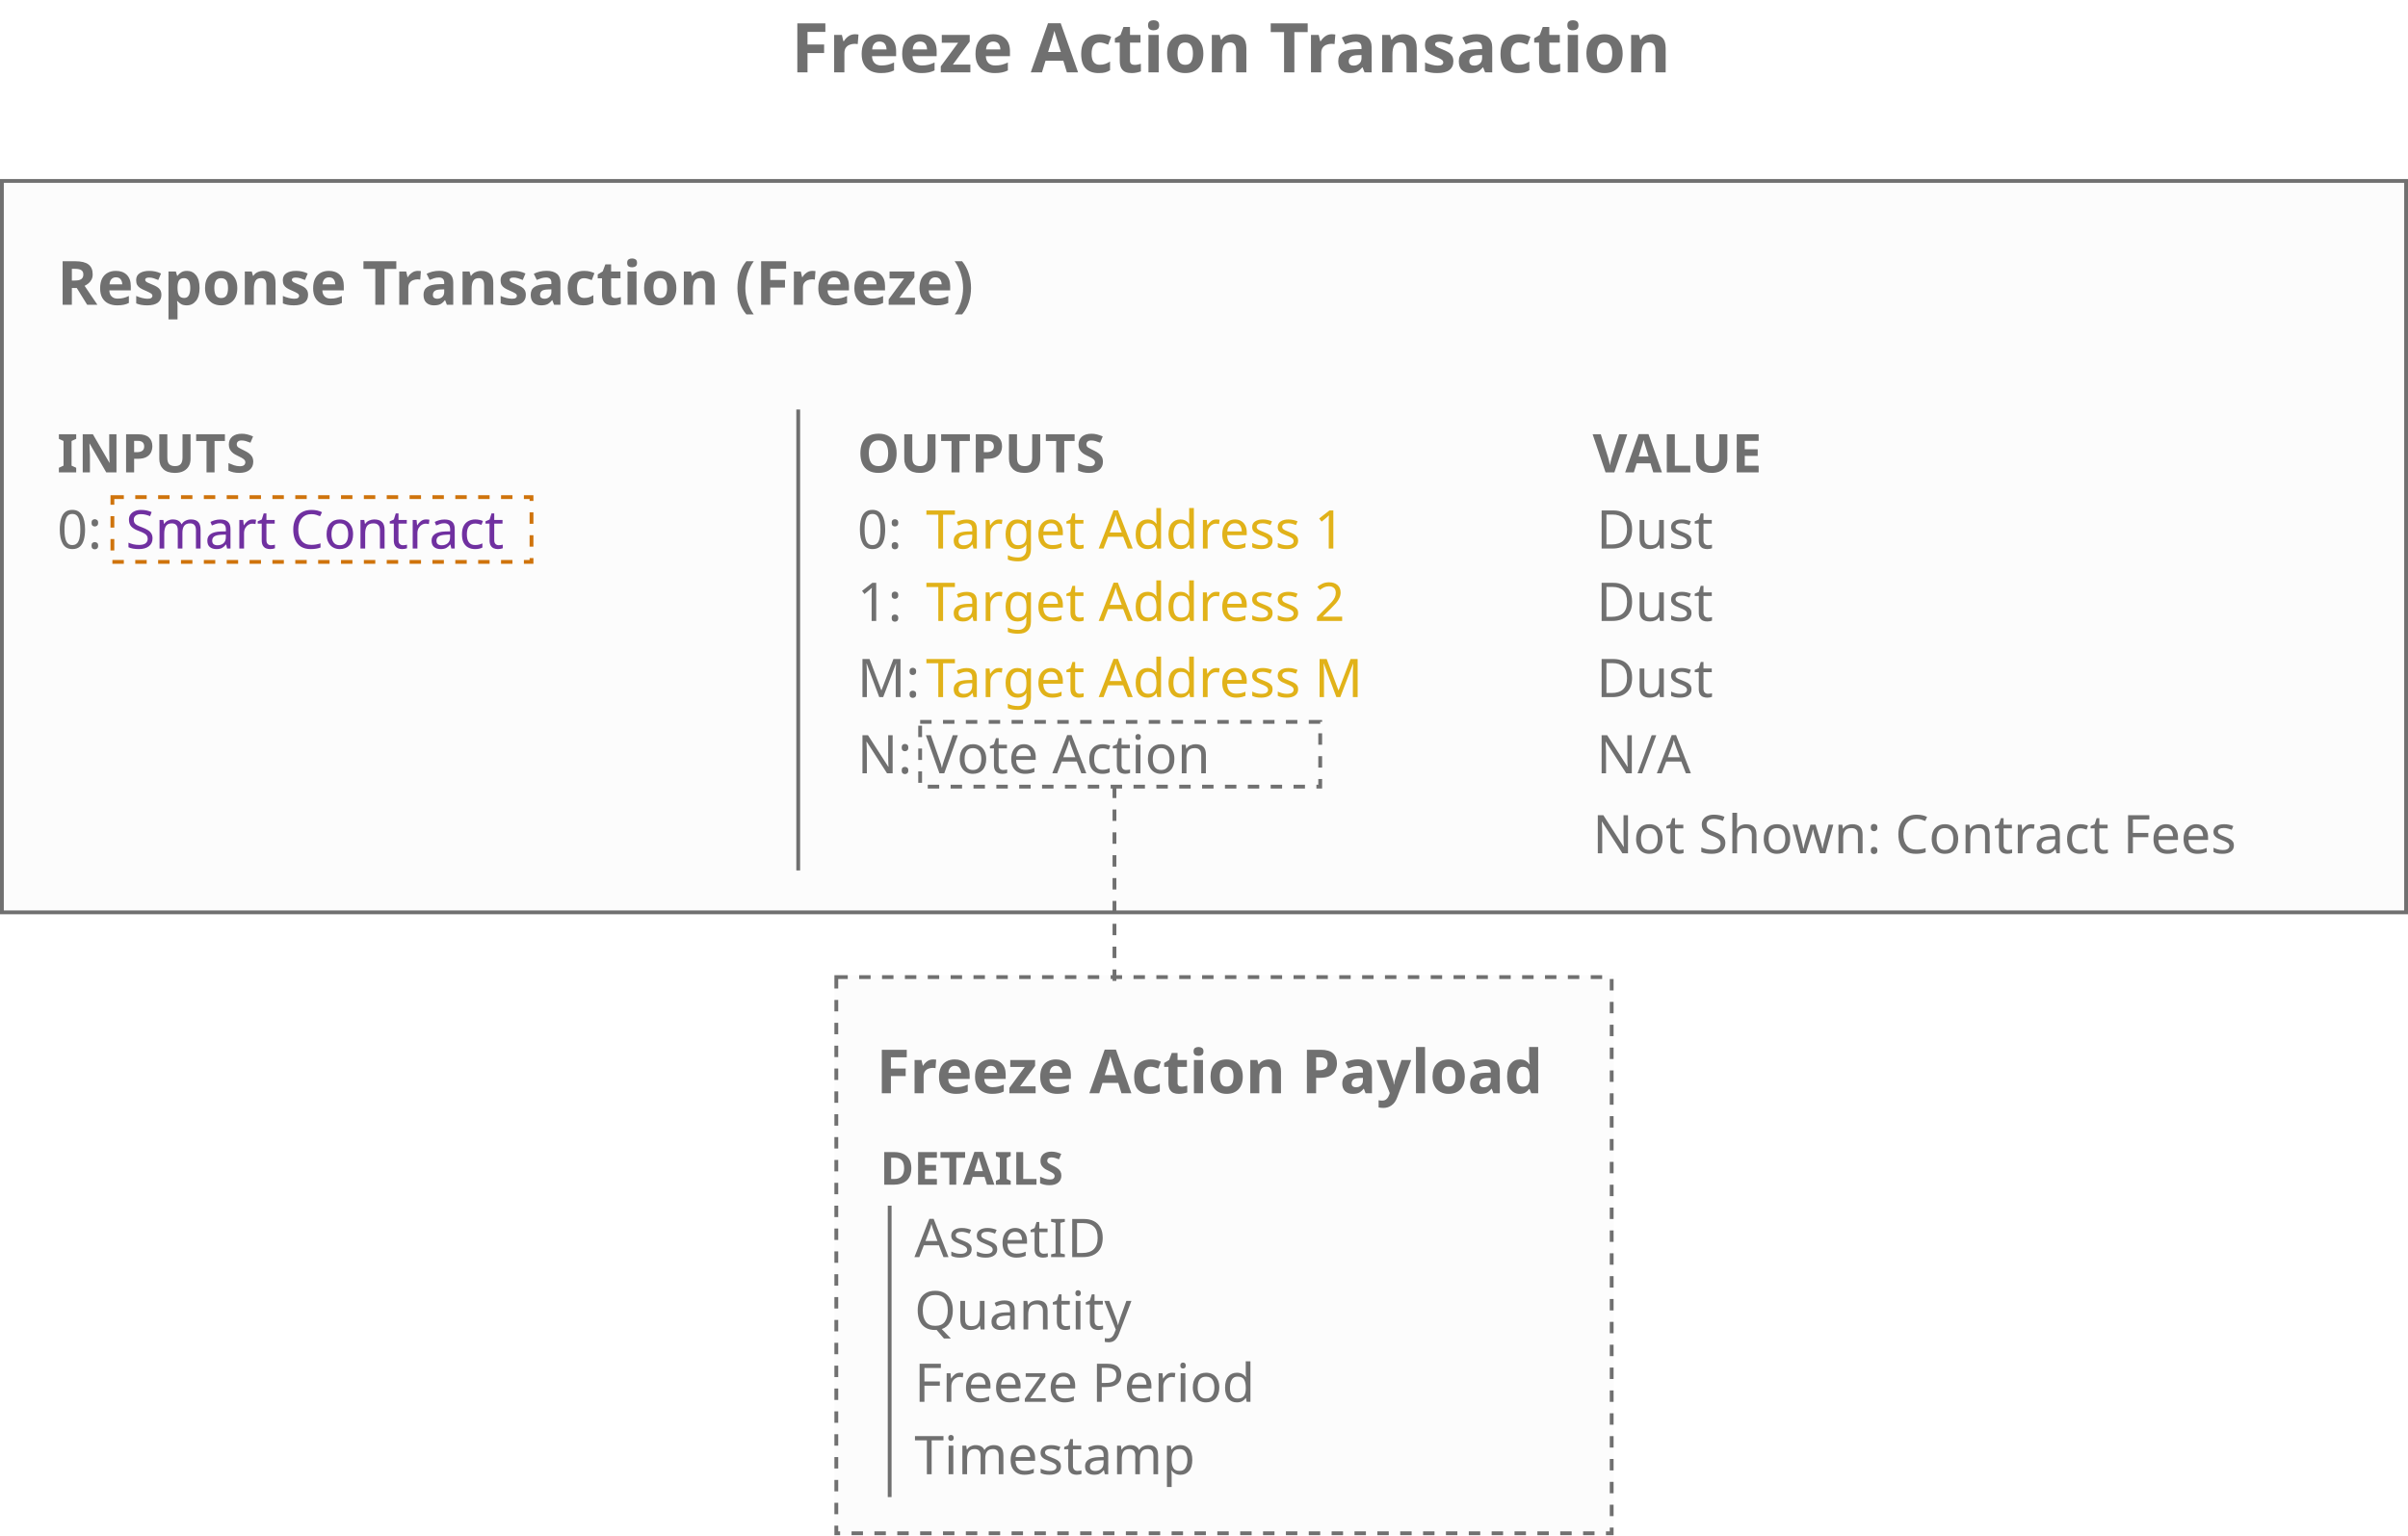
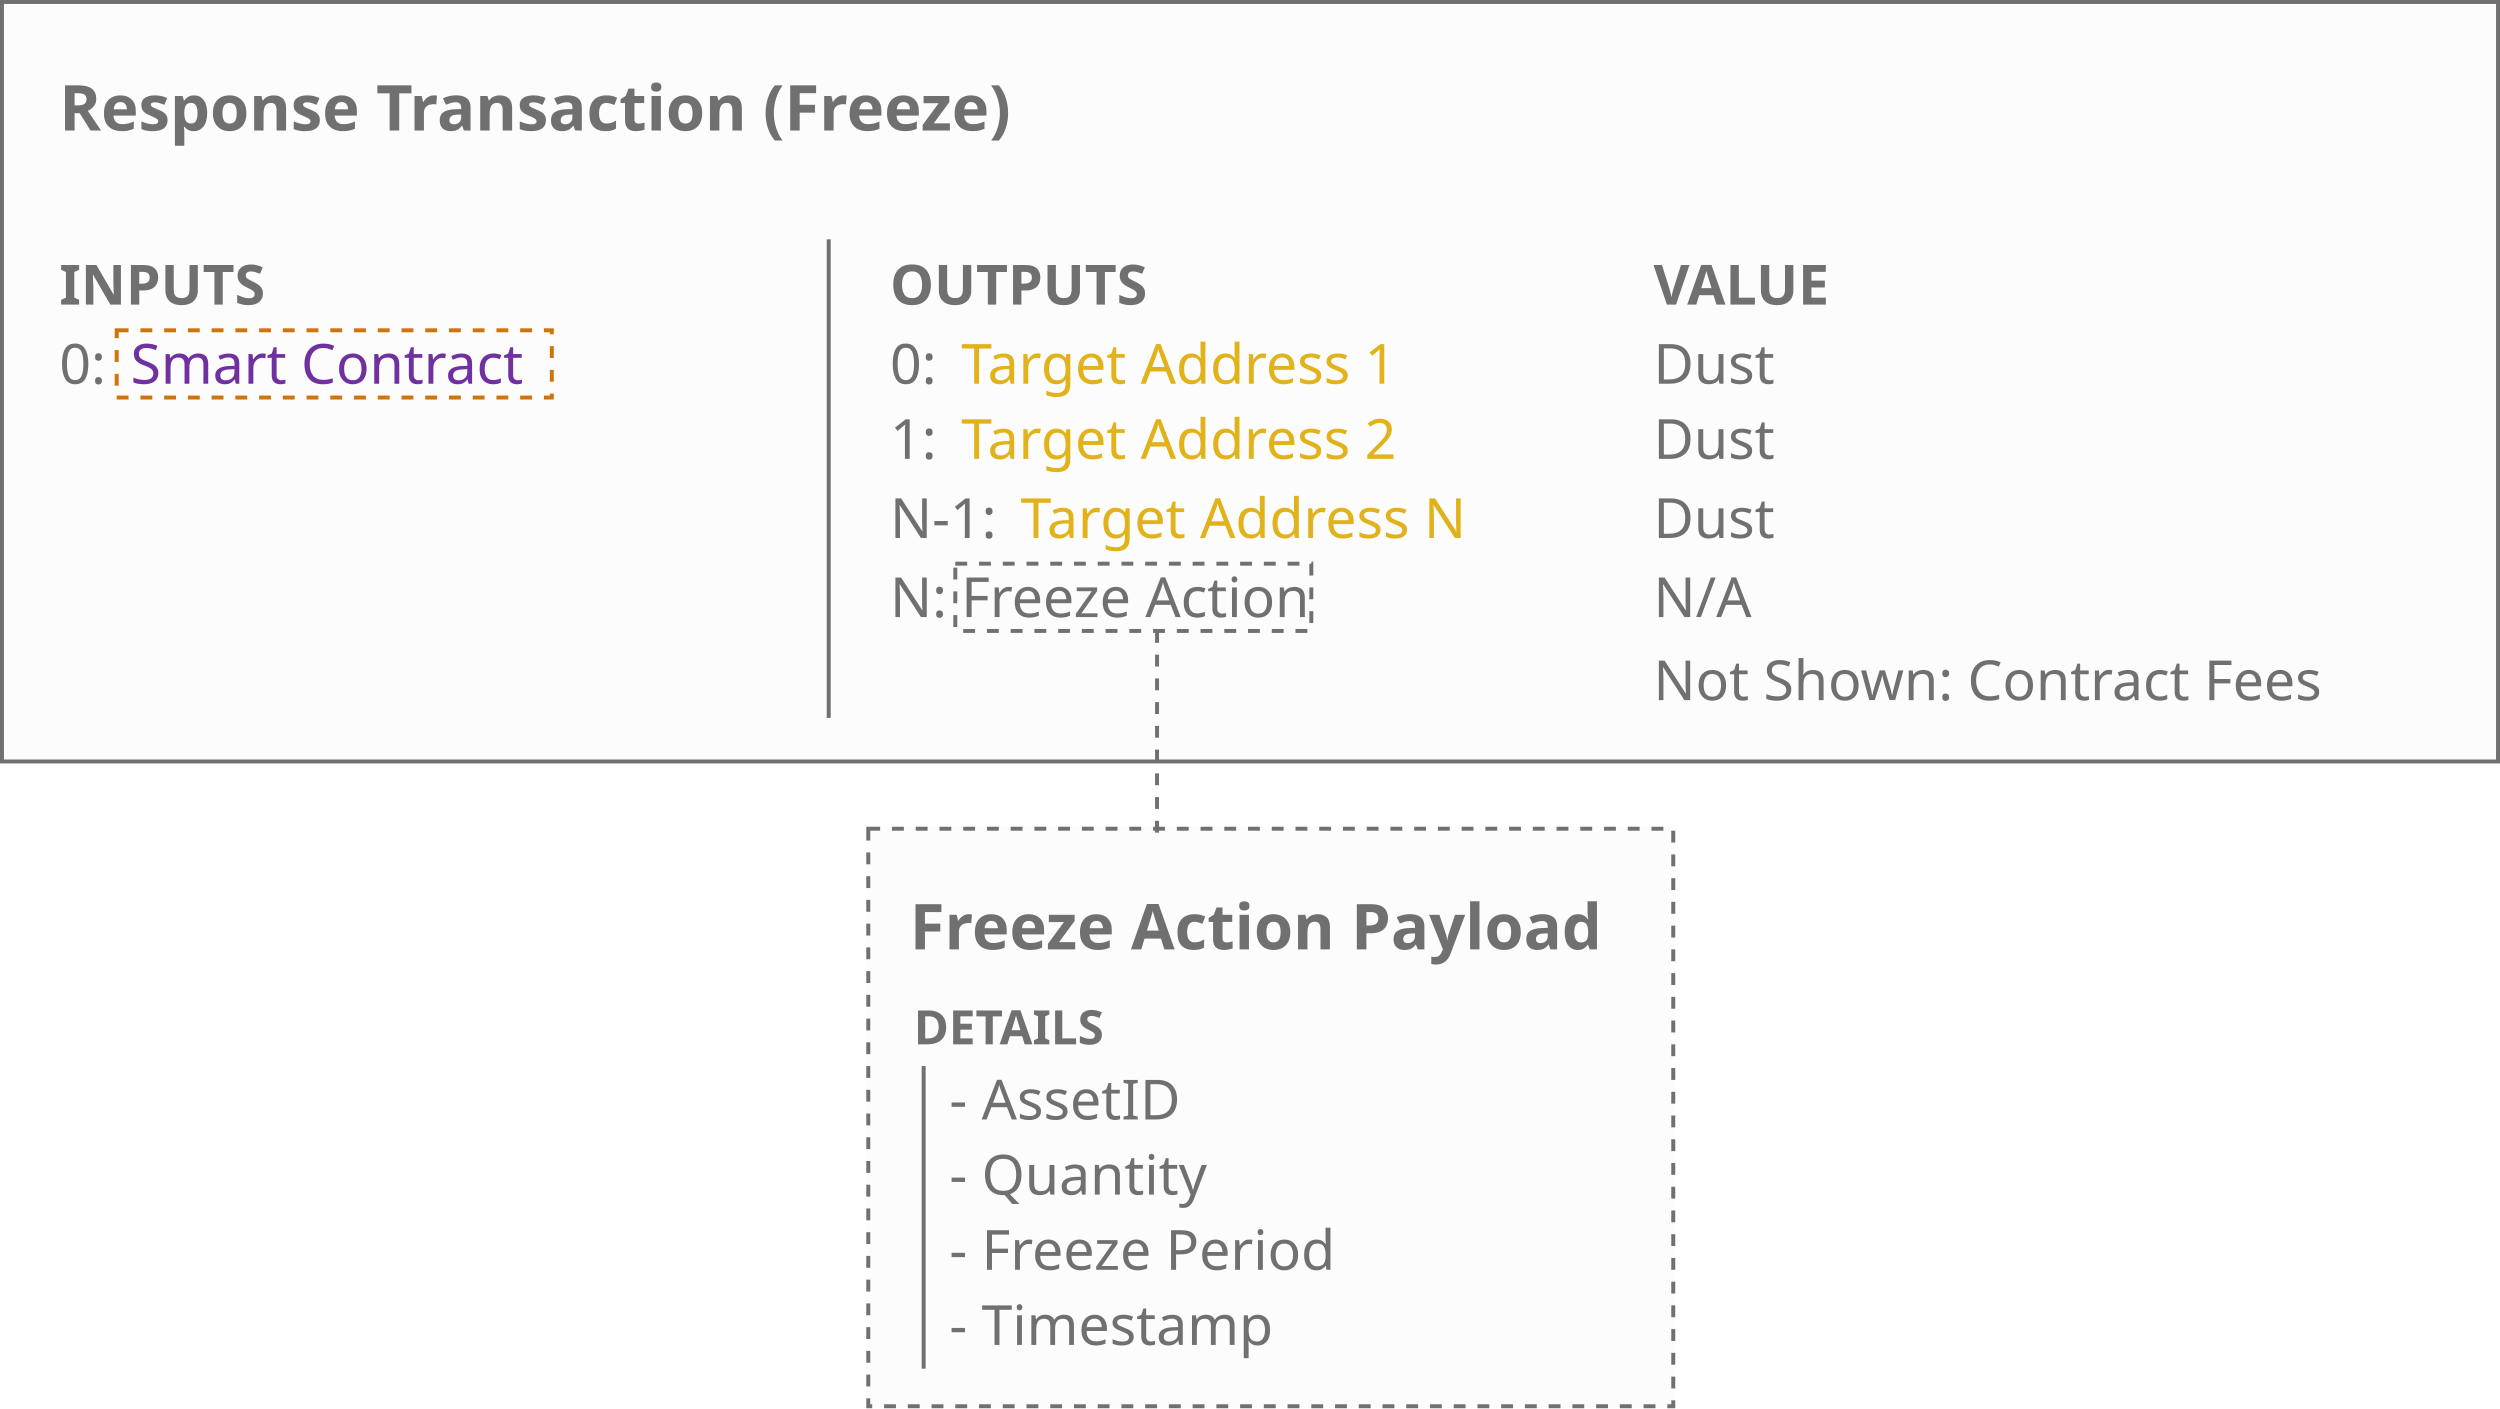
- <svg xmlns="http://www.w3.org/2000/svg" width="632" height="403" viewBox="0 0 632 403">
-   <g id="Group_48" data-name="Group 48" transform="translate(-15053 870)">
+ <svg xmlns="http://www.w3.org/2000/svg" width="632" height="356" viewBox="0 0 632 356">
+   <g id="freeze-action" transform="translate(-15053 823)">
    <g id="Rectangle_260" data-name="Rectangle 260" transform="translate(15272 -614)" fill="#fcfcfc" stroke="#707070" stroke-width="1" stroke-dasharray="3">
      <rect width="204.499" height="147" stroke="none" />
      <rect x="0.5" y="0.5" width="203.499" height="146" fill="none" />
    </g>
-     <text id="Freeze_Action_Transaction" data-name="Freeze Action Transaction" transform="translate(15369 -851)" fill="#707070" font-size="18" font-family="SegoeUI-Bold, Segoe UI" font-weight="700">
-       <tspan x="-108.36" y="0">Freeze Action Transaction</tspan>
-     </text>
    <g id="Rectangle_264" data-name="Rectangle 264" transform="translate(15053 -823)" fill="#fcfcfc" stroke="#707070" stroke-width="1">
      <rect width="632" height="193" stroke="none" />
      <rect x="0.5" y="0.5" width="631" height="192" fill="none" />
    </g>
    <text id="Response_Transaction_Freeze_" data-name="Response Transaction (Freeze)" transform="translate(15068 -790)" fill="#707070" font-size="16" font-family="SegoeUI-Semibold, Segoe UI" font-weight="600">
      <tspan x="0" y="0">Response Transaction (Freeze)</tspan>
    </text>
    <line id="Line_321" data-name="Line 321" y2="121" transform="translate(15262.5 -762.5)" fill="none" stroke="#707070" stroke-width="1" />
    <text id="INPUTS" transform="translate(15068 -761)" fill="#707070" font-size="14" font-family="SegoeUI-Bold, Segoe UI" font-weight="700">
      <tspan x="0" y="15">INPUTS</tspan>
    </text>
    <text id="OUTPUTS_" data-name="OUTPUTS " transform="translate(15278 -761)" fill="#707070" font-size="14" font-family="SegoeUI-Bold, Segoe UI" font-weight="700">
      <tspan x="0" y="15">OUTPUTS </tspan>
    </text>
    <text id="_0:_" data-name="0: " transform="translate(15068 -726)" fill="#707070" font-size="14" font-family="SegoeUI, Segoe UI">
      <tspan x="0" y="0">0: </tspan>
    </text>
    <text id="VALUE" transform="translate(15471 -761)" fill="#707070" font-size="14" font-family="SegoeUI-Bold, Segoe UI" font-weight="700">
      <tspan x="0" y="15">VALUE</tspan>
    </text>
    <text id="Freeze_Action_Payload" data-name="Freeze Action Payload" transform="translate(15283 -583)" fill="#707070" font-size="16" font-family="SegoeUI-Semibold, Segoe UI" font-weight="600">
      <tspan x="0" y="0">Freeze Action Payload</tspan>
    </text>
    <line id="Line_323" data-name="Line 323" y2="51" transform="translate(15345.5 -663.5)" fill="none" stroke="#707070" stroke-width="1" stroke-dasharray="3" />
    <text id="_0:_2" data-name="0: " transform="translate(15278 -726)" fill="#707070" font-size="14" font-family="SegoeUI, Segoe UI">
      <tspan x="0" y="0">0: </tspan>
    </text>
-     <text id="M:_" data-name="M: " transform="translate(15278 -687)" fill="#707070" font-size="14" font-family="SegoeUI, Segoe UI">
-       <tspan x="0" y="0">M: </tspan>
+     <text id="N-1:_" data-name="N-1: " transform="translate(15278 -687)" fill="#707070" font-size="14" font-family="SegoeUI, Segoe UI">
+       <tspan x="0" y="0">N-1: </tspan>
    </text>
-     <text id="Dust" transform="translate(15472 -726)" fill="#707070" font-size="14" font-family="SegoeUI, Segoe UI">
+     <text id="Dust" transform="translate(15471 -726)" fill="#707070" font-size="14" font-family="SegoeUI, Segoe UI">
      <tspan x="0" y="0">Dust</tspan>
    </text>
-     <text id="Dust-2" data-name="Dust" transform="translate(15472 -687)" fill="#707070" font-size="14" font-family="SegoeUI, Segoe UI">
+     <text id="Dust-2" data-name="Dust" transform="translate(15471 -687)" fill="#707070" font-size="14" font-family="SegoeUI, Segoe UI">
      <tspan x="0" y="0">Dust</tspan>
    </text>
-     <text id="Target_Address_M" data-name="Target Address M" transform="translate(15296 -687)" fill="#e1b219" font-size="14" font-family="SegoeUI, Segoe UI">
-       <tspan x="0" y="0">Target Address M</tspan>
+     <text id="Target_Address_N" data-name="Target Address N" transform="translate(15311 -687)" fill="#e1b219" font-size="14" font-family="SegoeUI, Segoe UI">
+       <tspan x="0" y="0">Target Address N</tspan>
    </text>
    <text id="Smart_Contract" data-name="Smart Contract" transform="translate(15086 -726)" fill="#7030a0" font-size="14" font-family="SegoeUI, Segoe UI">
      <tspan x="0" y="0">Smart Contract</tspan>
    </text>
    <g id="Rectangle_265" data-name="Rectangle 265" transform="translate(15294 -681)" fill="none" stroke="#707070" stroke-width="1" stroke-dasharray="3">
-       <rect width="106" height="18" stroke="none" />
-       <rect x="0.5" y="0.5" width="105" height="17" fill="none" />
+       <rect width="91" height="18" stroke="none" />
+       <rect x="0.5" y="0.5" width="90" height="17" fill="none" />
    </g>
    <text id="N:_" data-name="N: " transform="translate(15278 -667)" fill="#707070" font-size="14" font-family="SegoeUI, Segoe UI">
      <tspan x="0" y="0">N: </tspan>
    </text>
-     <text id="Vote_Action" data-name="Vote Action" transform="translate(15296 -667)" fill="#707070" font-size="14" font-family="SegoeUI, Segoe UI">
-       <tspan x="0" y="0">Vote Action</tspan>
+     <text id="Freeze_Action" data-name="Freeze Action" transform="translate(15296 -667)" fill="#707070" font-size="14" font-family="SegoeUI, Segoe UI">
+       <tspan x="0" y="0">Freeze Action</tspan>
    </text>
-     <text id="N_A" data-name="N/A" transform="translate(15472 -667)" fill="#707070" font-size="14" font-family="SegoeUI, Segoe UI">
+     <text id="N_A" data-name="N/A" transform="translate(15471 -667)" fill="#707070" font-size="14" font-family="SegoeUI, Segoe UI">
      <tspan x="0" y="0">N/A</tspan>
    </text>
    <text id="Not_Shown:_Contract_Fees" data-name="Not Shown: Contract Fees" transform="translate(15471 -646)" fill="#707070" font-size="14" font-family="SegoeUI, Segoe UI">
      <tspan x="0" y="0">Not Shown: Contract Fees</tspan>
    </text>
    <text id="Target_Address_1" data-name="Target Address 1" transform="translate(15296 -726)" fill="#e1b219" font-size="14" font-family="SegoeUI, Segoe UI">
      <tspan x="0" y="0">Target Address 1</tspan>
    </text>
    <text id="DETAILS" transform="translate(15284 -572)" fill="#707070" font-size="12" font-family="SegoeUI-Bold, Segoe UI" font-weight="700">
      <tspan x="0" y="13">DETAILS</tspan>
    </text>
    <path id="Path_158" data-name="Path 158" d="M0,0V76.5" transform="translate(15286.5 -553.5)" fill="none" stroke="#707070" stroke-width="1" />
-     <text id="AssetID_Quantity_Freeze_Period_Timestamp" data-name="AssetIDQuantity Freeze Period Timestamp" transform="translate(15293 -540)" fill="#707070" font-size="14" font-family="SegoeUI, Segoe UI">
-       <tspan x="0" y="0">AssetID</tspan>
-       <tspan x="0" y="19">Quantity</tspan>
-       <tspan x="0" y="38">Freeze Period</tspan>
-       <tspan x="0" y="57">Timestamp</tspan>
+     <text id="_-_AssetID_-_Quantity_-_Freeze_Period_-_Timestamp" data-name="- AssetID- Quantity - Freeze Period - Timestamp" transform="translate(15293 -540)" fill="#707070" font-size="14" font-family="SegoeUI, Segoe UI">
+       <tspan x="0" y="0">- AssetID</tspan>
+       <tspan x="0" y="19">- Quantity</tspan>
+       <tspan x="0" y="38">- Freeze Period</tspan>
+       <tspan x="0" y="57">- Timestamp</tspan>
    </text>
    <g id="Rectangle_277" data-name="Rectangle 277" transform="translate(15082 -740)" fill="none" stroke="#cf730b" stroke-width="1" stroke-dasharray="3">
      <rect width="111" height="18" stroke="none" />
      <rect x="0.5" y="0.5" width="110" height="17" fill="none" />
    </g>
    <text id="_1:_" data-name="1: " transform="translate(15278 -707)" fill="#707070" font-size="14" font-family="SegoeUI, Segoe UI">
      <tspan x="0" y="0">1: </tspan>
    </text>
-     <text id="Dust-3" data-name="Dust" transform="translate(15472 -707)" fill="#707070" font-size="14" font-family="SegoeUI, Segoe UI">
+     <text id="Dust-3" data-name="Dust" transform="translate(15471 -707)" fill="#707070" font-size="14" font-family="SegoeUI, Segoe UI">
      <tspan x="0" y="0">Dust</tspan>
    </text>
    <text id="Target_Address_2" data-name="Target Address 2" transform="translate(15296 -707)" fill="#e1b219" font-size="14" font-family="SegoeUI, Segoe UI">
      <tspan x="0" y="0">Target Address 2</tspan>
    </text>
  </g>
</svg>
